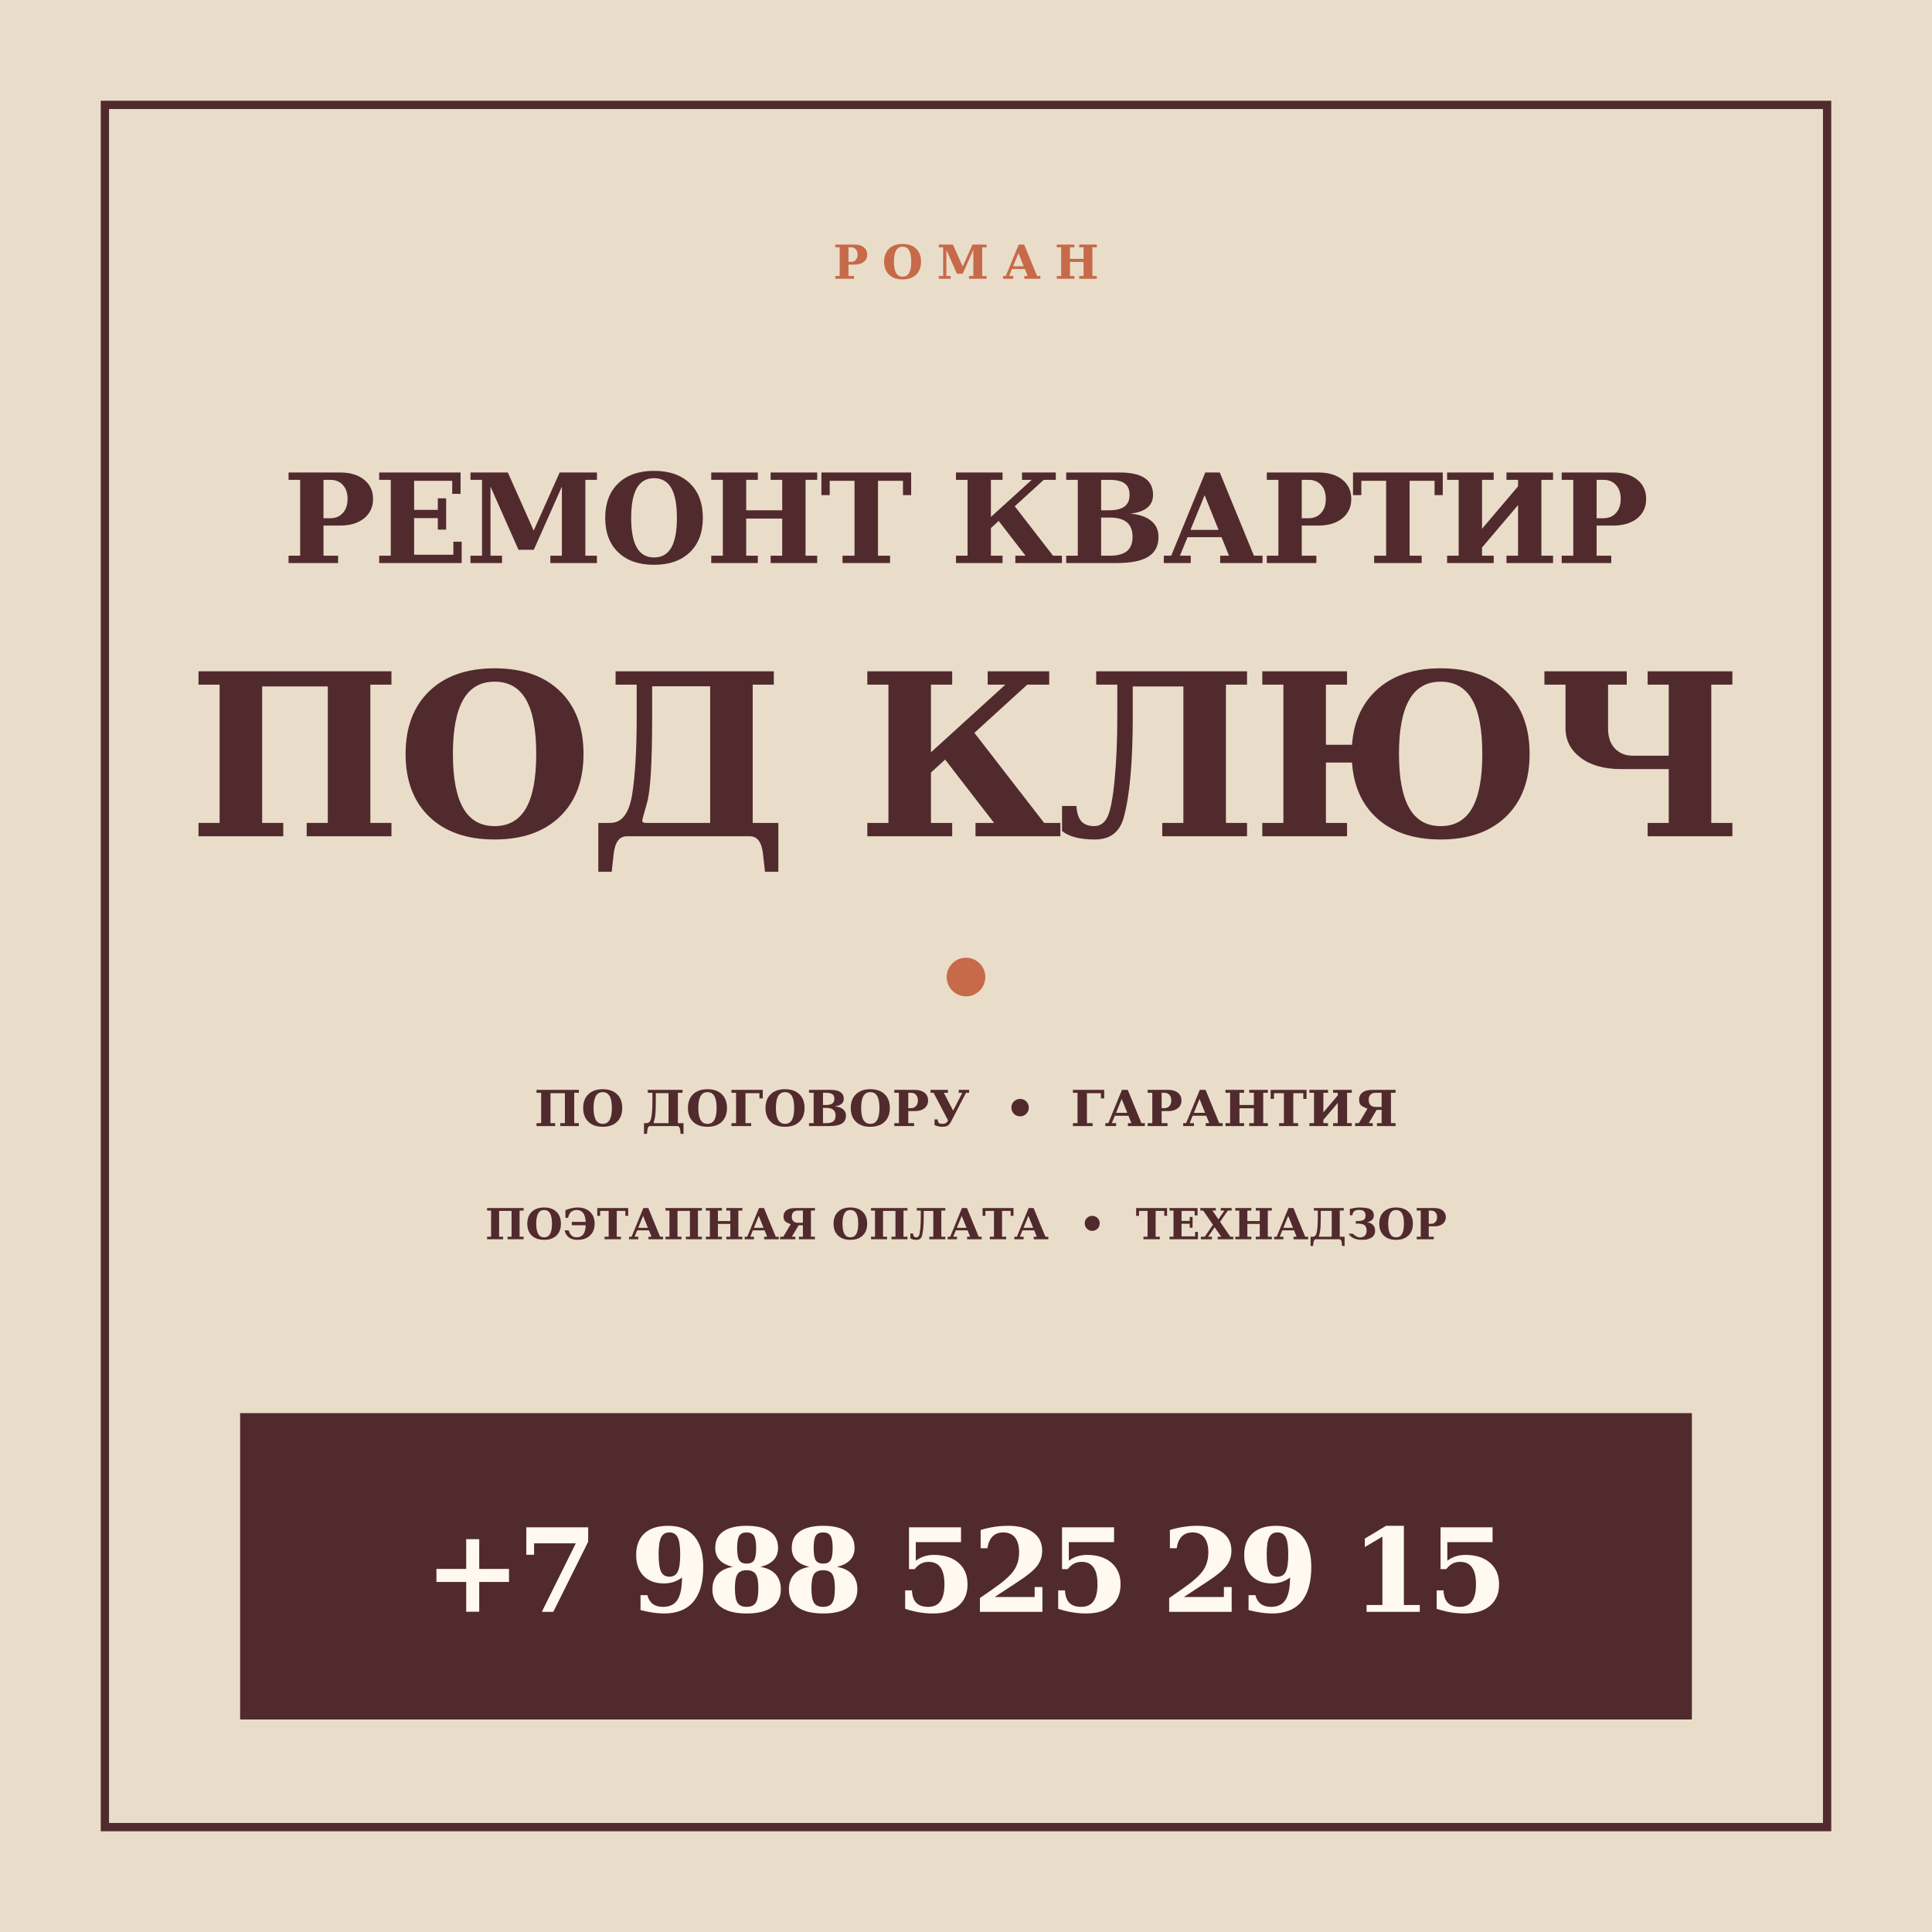
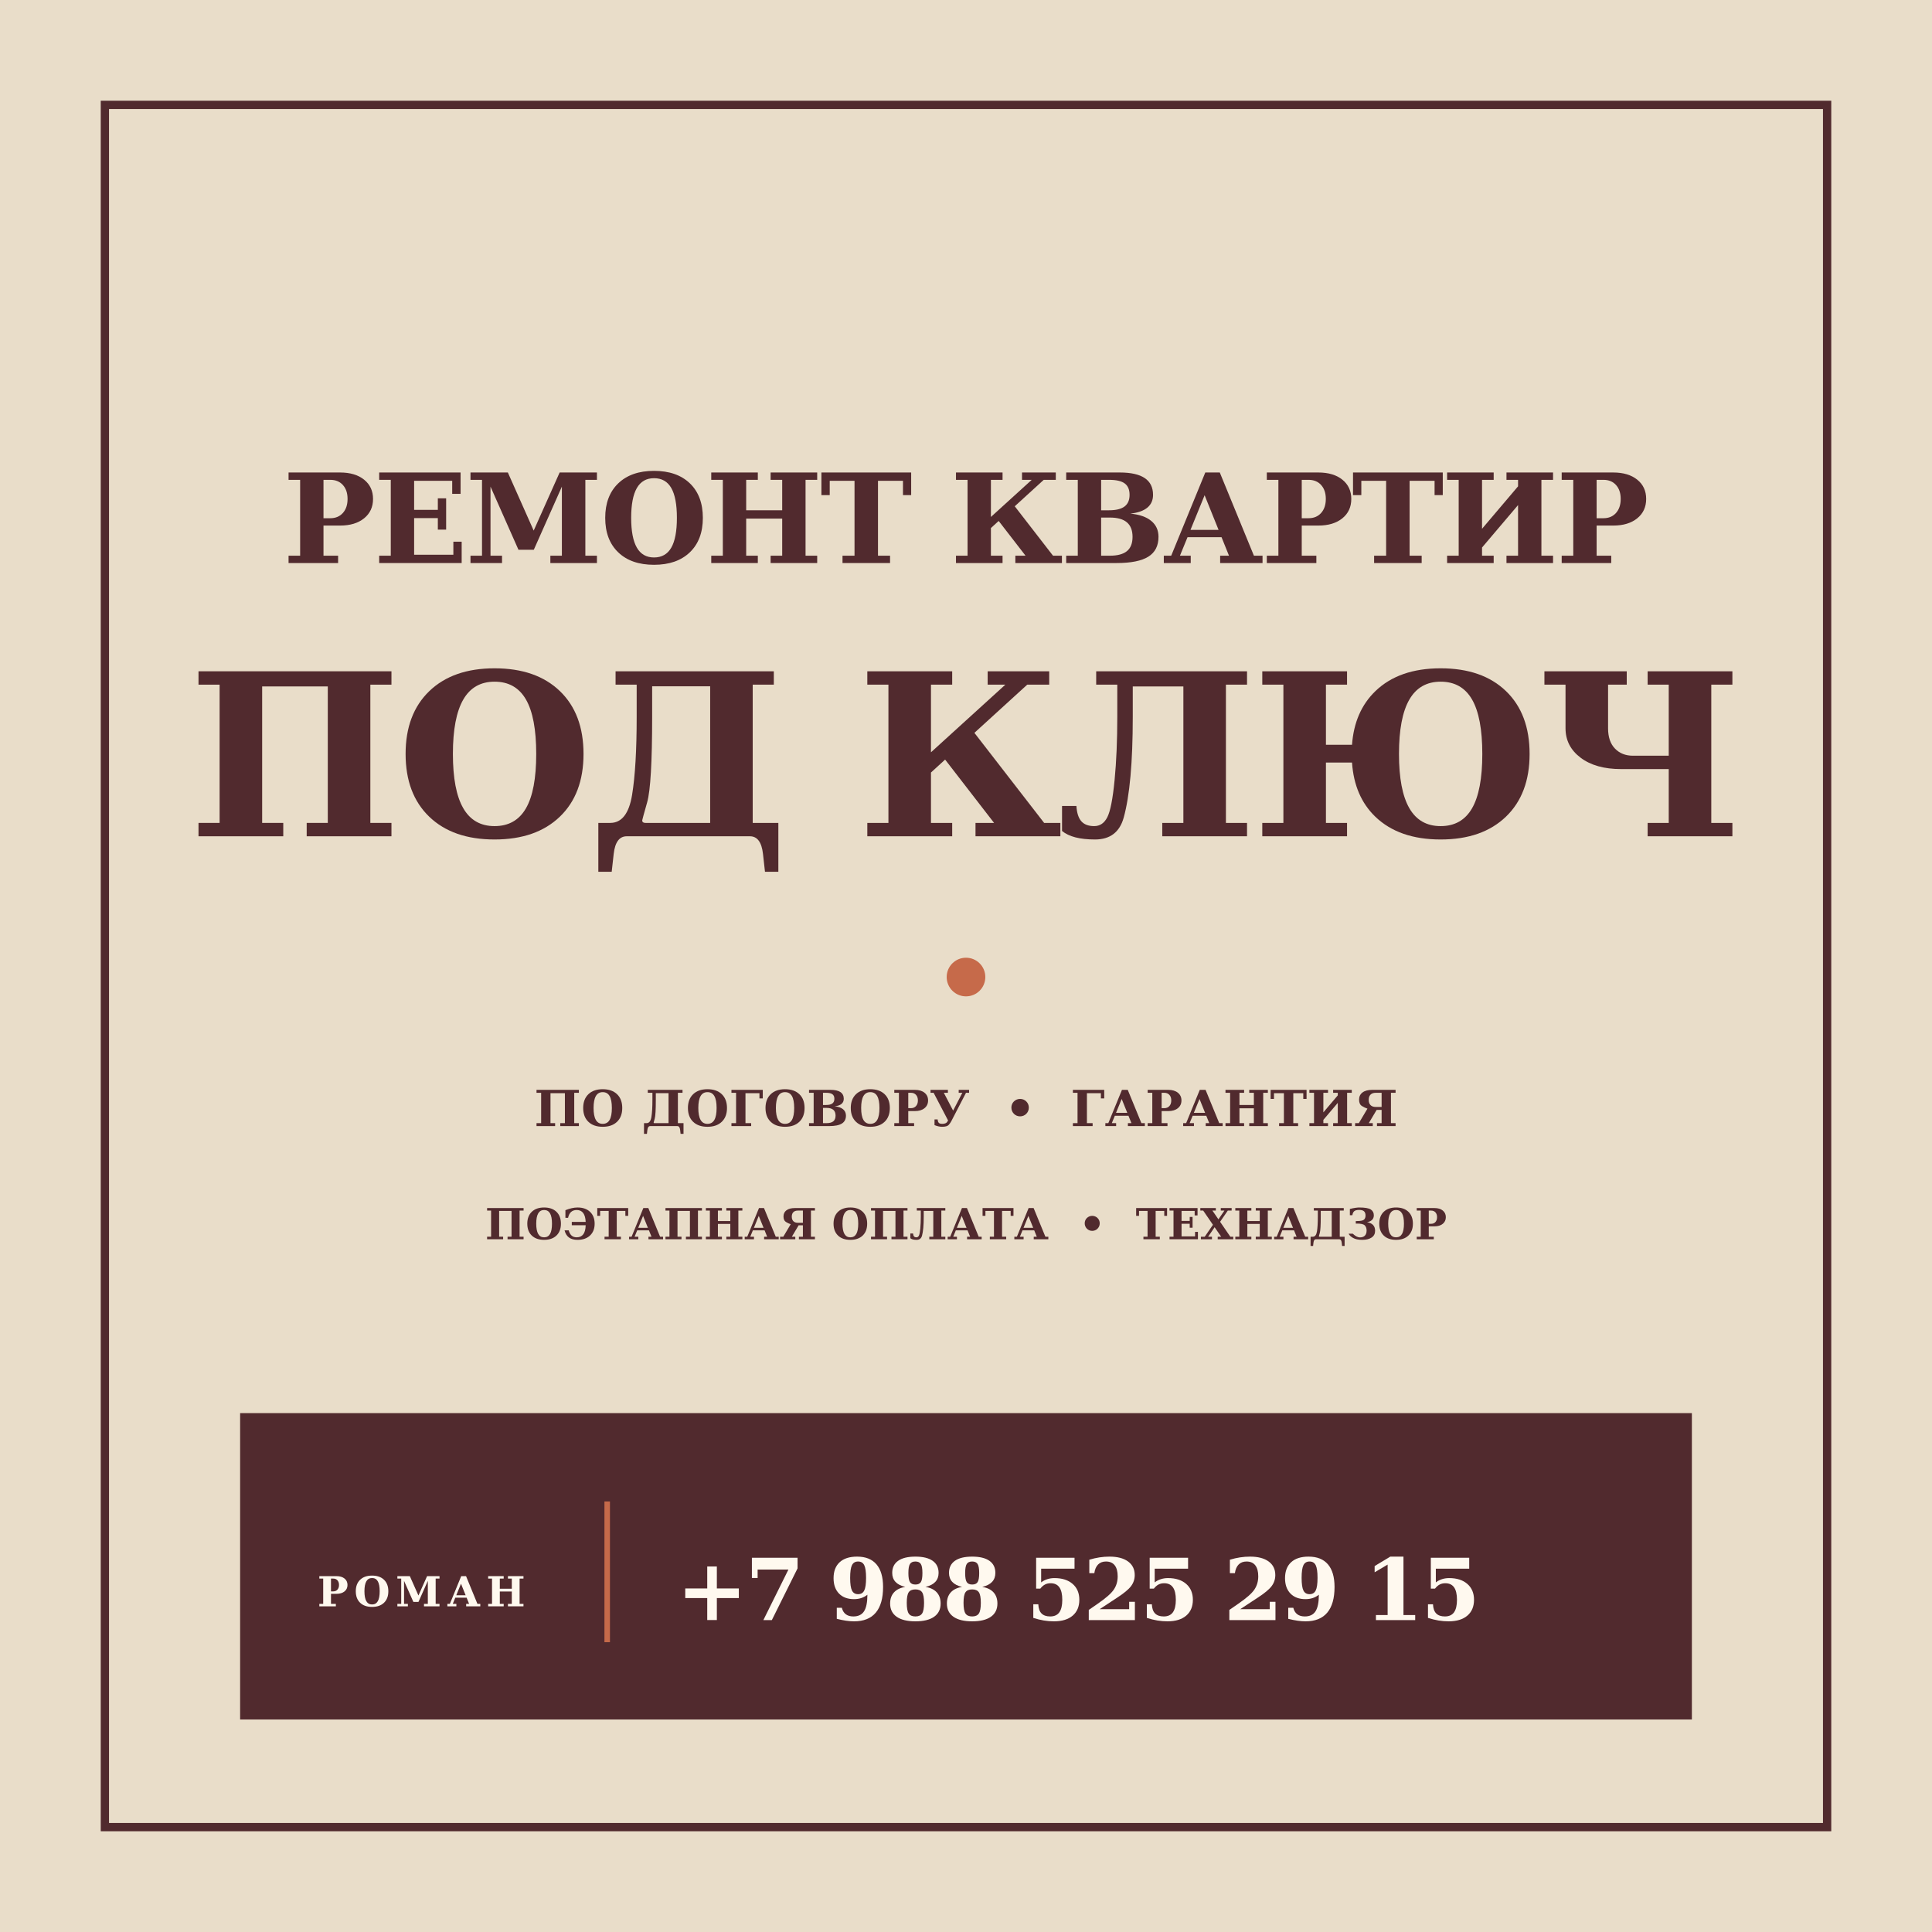
<svg xmlns="http://www.w3.org/2000/svg" width="700mm" height="700mm" viewBox="0 0 700 700">
  <rect width="700" height="700" fill="#E9DDC9" />
  <rect x="38" y="38" width="624" height="624" fill="none" stroke="#512A2E" stroke-width="3" />
-   <g fill="#C66A4A" transform="translate(301.8413 101) scale(0.00830078 -0.00830078)" aria-label="РОМАН">
-     <path d="M96 0V121H287V1372H96V1493H946Q1195 1493 1342.0 1374.5Q1489 1256 1489 1057Q1489 857 1341.5 737.5Q1194 618 946 618H672V121H913V0ZM672 739H784Q914 739 991.5 825.5Q1069 912 1069 1057Q1069 1201 992.0 1286.5Q915 1372 784 1372H672Z" transform="translate(0 0)" />
-     <path d="M891 92Q1082 92 1175.0 253.0Q1268 414 1268 745Q1268 1077 1175.0 1238.0Q1082 1399 891 1399Q701 1399 607.5 1236.5Q514 1074 514 745Q514 417 607.5 254.5Q701 92 891 92ZM891 -29Q514 -29 300.0 177.0Q86 383 86 745Q86 1107 300.5 1313.5Q515 1520 891 1520Q1268 1520 1482.0 1314.0Q1696 1108 1696 745Q1696 383 1481.5 177.0Q1267 -29 891 -29Z" transform="translate(2142.353 0)" />
-     <path d="M86 0V121H276V1372H86V1493H702L1128 535L1556 1493H2171V1372H1980V121H2171V0H1403V121H1593V1260L1130 219H877L416 1260V121H606V0Z" transform="translate(4528.706 0)" />
-     <path d="M20 0V121H142L704 1493H943L1506 121H1648V0H949V121H1095L972 426H411L286 121H464V0ZM460 547H923L693 1118Z" transform="translate(7398.059 0)" />
-     <path d="M96 0V121H287V1372H96V1493H864V1372H672V870H1266V1372H1075V1493H1843V1372H1651V121H1843V0H1075V121H1266V733H672V121H864V0Z" transform="translate(9668.412 0)" />
-   </g>
  <g fill="#512A2E" transform="translate(102.4412 204) scale(0.02197266 -0.02197266)" aria-label="РЕМОНТ КВАРТИР">
    <path d="M96 0V121H287V1372H96V1493H946Q1195 1493 1342.0 1374.5Q1489 1256 1489 1057Q1489 857 1341.5 737.5Q1194 618 946 618H672V121H913V0ZM672 739H784Q914 739 991.5 825.5Q1069 912 1069 1057Q1069 1201 992.0 1286.5Q915 1372 784 1372H672Z" transform="translate(0 0)" />
    <path d="M96 0V121H287V1372H96V1493H1438V1141H1300V1356H672V877H1063V1067H1200V551H1063V741H672V137H1319V352H1456V0Z" transform="translate(1494.489 0)" />
    <path d="M86 0V121H276V1372H86V1493H702L1128 535L1556 1493H2171V1372H1980V121H2171V0H1403V121H1593V1260L1130 219H877L416 1260V121H606V0Z" transform="translate(3009.978 0)" />
    <path d="M891 92Q1082 92 1175.0 253.0Q1268 414 1268 745Q1268 1077 1175.0 1238.0Q1082 1399 891 1399Q701 1399 607.5 1236.5Q514 1074 514 745Q514 417 607.5 254.5Q701 92 891 92ZM891 -29Q514 -29 300.0 177.0Q86 383 86 745Q86 1107 300.5 1313.5Q515 1520 891 1520Q1268 1520 1482.0 1314.0Q1696 1108 1696 745Q1696 383 1481.5 177.0Q1267 -29 891 -29Z" transform="translate(5231.467 0)" />
    <path d="M96 0V121H287V1372H96V1493H864V1372H672V870H1266V1372H1075V1493H1843V1372H1651V121H1843V0H1075V121H1266V733H672V121H864V0Z" transform="translate(6969.956 0)" />
    <path d="M371 0V121H569V1356H160V1120H23V1493H1503V1120H1368V1356H956V121H1155V0Z" transform="translate(8859.444 0)" />
    <path d="M96 1493H864V1372H672V760L1345 1372H1185V1493H1742V1372H1543L1065 936L1696 121H1843V0H1075V121H1243L800 694L672 577V121H864V0H96V121H287V1372H96Z" transform="translate(11005.422 0)" />
    <path d="M96 0V121H287V1372H96V1493H981Q1254 1493 1391.0 1401.0Q1528 1309 1528 1124Q1528 991 1433.5 913.0Q1339 835 1153 815Q1378 794 1498.0 695.0Q1618 596 1618 432Q1618 210 1450.5 105.0Q1283 0 926 0ZM672 870H803Q975 870 1058.0 932.5Q1141 995 1141 1124Q1141 1254 1060.5 1313.0Q980 1372 803 1372H672ZM672 121H815Q1006 121 1098.0 197.0Q1190 273 1190 432Q1190 592 1097.0 671.0Q1004 750 815 750H672Z" transform="translate(12822.911 0)" />
    <path d="M20 0V121H142L704 1493H943L1506 121H1648V0H949V121H1095L972 426H411L286 121H464V0ZM460 547H923L693 1118Z" transform="translate(14508.4 0)" />
    <path d="M96 0V121H287V1372H96V1493H946Q1195 1493 1342.0 1374.5Q1489 1256 1489 1057Q1489 857 1341.5 737.5Q1194 618 946 618H672V121H913V0ZM672 739H784Q914 739 991.5 825.5Q1069 912 1069 1057Q1069 1201 992.0 1286.5Q915 1372 784 1372H672Z" transform="translate(16130.889 0)" />
    <path d="M371 0V121H569V1356H160V1120H23V1493H1503V1120H1368V1356H956V121H1155V0Z" transform="translate(17625.378 0)" />
    <path d="M96 0V121H287V1372H96V1493H864V1372H672V565L1266 1265V1372H1075V1493H1843V1372H1651V121H1843V0H1075V121H1266V956L672 256V121H864V0Z" transform="translate(19103.867 0)" />
    <path d="M96 0V121H287V1372H96V1493H946Q1195 1493 1342.0 1374.5Q1489 1256 1489 1057Q1489 857 1341.5 737.5Q1194 618 946 618H672V121H913V0ZM672 739H784Q914 739 991.5 825.5Q1069 912 1069 1057Q1069 1201 992.0 1286.5Q915 1372 784 1372H672Z" transform="translate(20993.356 0)" />
  </g>
  <g fill="#512A2E" transform="translate(68.0781 303) scale(0.04003906 -0.04003906)" aria-label="ПОД КЛЮЧ">
    <path d="M1842 1493V1372H1651V121H1842V0H1075V121H1266V1356H672V121H863V0H96V121H287V1372H96V1493Z" transform="translate(0 0)" />
    <path d="M891 92Q1082 92 1175.0 253.0Q1268 414 1268 745Q1268 1077 1175.0 1238.0Q1082 1399 891 1399Q701 1399 607.5 1236.5Q514 1074 514 745Q514 417 607.5 254.5Q701 92 891 92ZM891 -29Q514 -29 300.0 177.0Q86 383 86 745Q86 1107 300.5 1313.5Q515 1520 891 1520Q1268 1520 1482.0 1314.0Q1696 1108 1696 745Q1696 383 1481.5 177.0Q1267 -29 891 -29Z" transform="translate(1884.049 0)" />
    <path d="M583 1357V1080Q583 467 538.0 308.0Q493 149 493 144Q493 121 522 121H1108V1357ZM443 1372H252V1493H1684V1372H1493V121H1725V-321H1604Q1604 -319 1586.0 -159.5Q1568 0 1468 0H353Q253 0 235.0 -159.5Q217 -319 217 -321H96V121H204Q360 121 401.5 375.0Q443 629 443 1080Z" transform="translate(3618.098 0)" />
    <path d="M96 1493H864V1372H672V760L1345 1372H1185V1493H1742V1372H1543L1065 936L1696 121H1843V0H1075V121H1243L800 694L672 577V121H864V0H96V121H287V1372H96Z" transform="translate(6052.195 0)" />
    <path d="M1143 121V1356H685V1080Q685 465 603 169Q548 -29 343 -29Q138 -29 45 48V274H175Q181 180 219.5 136.0Q258 92 336 92Q414 92 455.0 173.0Q496 254 520.5 508.0Q545 762 545 1080V1372H354V1493H1719V1372H1528V121H1719V0H952V121Z" transform="translate(7865.244 0)" />
    <path d="M672 121H863V0H96V121H287V1372H96V1493H863V1372H672V828H908Q930 1131 1120 1314Q1334 1520 1710 1520Q2087 1520 2301.0 1314.0Q2515 1108 2515 745Q2515 383 2300.5 177.0Q2086 -29 1710 -29Q1333 -29 1119 177Q929 360 908 667H672ZM1710 92Q1901 92 1994.0 253.0Q2087 414 2087 745Q2087 1077 1994.0 1238.0Q1901 1399 1710 1399Q1520 1399 1426.5 1236.5Q1333 1074 1333 745Q1333 417 1426.5 254.5Q1520 92 1710 92Z" transform="translate(9626.293 0)" />
    <path d="M1764 1493V1372H1573V121H1764V0H997V121H1188V608H757Q527 608 390.5 711.0Q254 814 254 977V1372H63V1493H808V1372H639V977Q639 858 701.5 793.5Q764 729 864 729H1188V1372H997V1493Z" transform="translate(12212.342 0)" />
  </g>
  <circle cx="350" cy="354" r="7" fill="#C66A4A" />
  <g fill="#512A2E" transform="translate(193.5459 408) scale(0.00878906 -0.00878906)" aria-label="ПО ДОГОВОРУ  •  ГАРАНТИЯ">
    <path d="M1842 1493V1372H1651V121H1842V0H1075V121H1266V1356H672V121H863V0H96V121H287V1372H96V1493Z" transform="translate(0 0)" />
    <path d="M891 92Q1082 92 1175.0 253.0Q1268 414 1268 745Q1268 1077 1175.0 1238.0Q1082 1399 891 1399Q701 1399 607.5 1236.5Q514 1074 514 745Q514 417 607.5 254.5Q701 92 891 92ZM891 -29Q514 -29 300.0 177.0Q86 383 86 745Q86 1107 300.5 1313.5Q515 1520 891 1520Q1268 1520 1482.0 1314.0Q1696 1108 1696 745Q1696 383 1481.5 177.0Q1267 -29 891 -29Z" transform="translate(1934 0)" />
    <path d="M583 1357V1080Q583 467 538.0 308.0Q493 149 493 144Q493 121 522 121H1108V1357ZM443 1372H252V1493H1684V1372H1493V121H1725V-321H1604Q1604 -319 1586.0 -159.5Q1568 0 1468 0H353Q253 0 235.0 -159.5Q217 -319 217 -321H96V121H204Q360 121 401.5 375.0Q443 629 443 1080Z" transform="translate(4431 0)" />
    <path d="M891 92Q1082 92 1175.0 253.0Q1268 414 1268 745Q1268 1077 1175.0 1238.0Q1082 1399 891 1399Q701 1399 607.5 1236.5Q514 1074 514 745Q514 417 607.5 254.5Q701 92 891 92ZM891 -29Q514 -29 300.0 177.0Q86 383 86 745Q86 1107 300.5 1313.5Q515 1520 891 1520Q1268 1520 1482.0 1314.0Q1696 1108 1696 745Q1696 383 1481.5 177.0Q1267 -29 891 -29Z" transform="translate(6252 0)" />
    <path d="M674 121H909V0H96V121H287V1372H96V1493H1387V1141H1250V1356H674Z" transform="translate(8036 0)" />
    <path d="M891 92Q1082 92 1175.0 253.0Q1268 414 1268 745Q1268 1077 1175.0 1238.0Q1082 1399 891 1399Q701 1399 607.5 1236.5Q514 1074 514 745Q514 417 607.5 254.5Q701 92 891 92ZM891 -29Q514 -29 300.0 177.0Q86 383 86 745Q86 1107 300.5 1313.5Q515 1520 891 1520Q1268 1520 1482.0 1314.0Q1696 1108 1696 745Q1696 383 1481.5 177.0Q1267 -29 891 -29Z" transform="translate(9450 0)" />
    <path d="M96 0V121H287V1372H96V1493H981Q1254 1493 1391.0 1401.0Q1528 1309 1528 1124Q1528 991 1433.5 913.0Q1339 835 1153 815Q1378 794 1498.0 695.0Q1618 596 1618 432Q1618 210 1450.5 105.0Q1283 0 926 0ZM672 870H803Q975 870 1058.0 932.5Q1141 995 1141 1124Q1141 1254 1060.5 1313.0Q980 1372 803 1372H672ZM672 121H815Q1006 121 1098.0 197.0Q1190 273 1190 432Q1190 592 1097.0 671.0Q1004 750 815 750H672Z" transform="translate(11234 0)" />
    <path d="M891 92Q1082 92 1175.0 253.0Q1268 414 1268 745Q1268 1077 1175.0 1238.0Q1082 1399 891 1399Q701 1399 607.5 1236.5Q514 1074 514 745Q514 417 607.5 254.5Q701 92 891 92ZM891 -29Q514 -29 300.0 177.0Q86 383 86 745Q86 1107 300.5 1313.5Q515 1520 891 1520Q1268 1520 1482.0 1314.0Q1696 1108 1696 745Q1696 383 1481.5 177.0Q1267 -29 891 -29Z" transform="translate(12965 0)" />
    <path d="M96 0V121H287V1372H96V1493H946Q1195 1493 1342.0 1374.5Q1489 1256 1489 1057Q1489 857 1341.5 737.5Q1194 618 946 618H672V121H913V0ZM672 739H784Q914 739 991.5 825.5Q1069 912 1069 1057Q1069 1201 992.0 1286.5Q915 1372 784 1372H672Z" transform="translate(14749 0)" />
    <path d="M522 -29Q388 -29 214 39V274H344Q350 180 388.5 136.0Q427 92 533 92Q698 92 749 190L772 234L177 1372H50V1493H766V1372H598L981 638L1361 1372H1211V1493H1639V1372H1512L900 190Q870 132 802.0 51.5Q734 -29 522 -29Z" transform="translate(16289 0)" />
    <path d="M295 762Q295 836 321.5 901.0Q348 966 399 1016Q452 1067 517.0 1093.5Q582 1120 655 1120Q728 1120 793.5 1093.0Q859 1066 909 1016Q961 964 987.5 899.5Q1014 835 1014 762Q1014 688 987.0 622.5Q960 557 909 506Q858 455 792.5 428.0Q727 401 653 401Q580 401 515.0 428.0Q450 455 399 506Q349 557 322.0 622.5Q295 688 295 762Z" transform="translate(19377 0)" />
    <path d="M674 121H909V0H96V121H287V1372H96V1493H1387V1141H1250V1356H674Z" transform="translate(22112 0)" />
    <path d="M20 0V121H142L704 1493H943L1506 121H1648V0H949V121H1095L972 426H411L286 121H464V0ZM460 547H923L693 1118Z" transform="translate(23526 0)" />
    <path d="M96 0V121H287V1372H96V1493H946Q1195 1493 1342.0 1374.5Q1489 1256 1489 1057Q1489 857 1341.5 737.5Q1194 618 946 618H672V121H913V0ZM672 739H784Q914 739 991.5 825.5Q1069 912 1069 1057Q1069 1201 992.0 1286.5Q915 1372 784 1372H672Z" transform="translate(25194 0)" />
    <path d="M20 0V121H142L704 1493H943L1506 121H1648V0H949V121H1095L972 426H411L286 121H464V0ZM460 547H923L693 1118Z" transform="translate(26734 0)" />
    <path d="M96 0V121H287V1372H96V1493H864V1372H672V870H1266V1372H1075V1493H1843V1372H1651V121H1843V0H1075V121H1266V733H672V121H864V0Z" transform="translate(28402 0)" />
    <path d="M371 0V121H569V1356H160V1120H23V1493H1503V1120H1368V1356H956V121H1155V0Z" transform="translate(30337 0)" />
    <path d="M96 0V121H287V1372H96V1493H864V1372H672V565L1266 1265V1372H1075V1493H1843V1372H1651V121H1843V0H1075V121H1266V956L672 256V121H864V0Z" transform="translate(31861 0)" />
    <path d="M1138 788V1372H897Q757 1372 681.5 1297.0Q606 1222 606 1081Q606 940 681.5 864.0Q757 788 897 788ZM554 719Q446 754 327.5 826.5Q209 899 209 1089Q209 1279 350.5 1386.0Q492 1493 752 1493H1714V1372H1523V121H1714V0H947V121H1138V668H934L609 121H774V0H46V121H199Z" transform="translate(33796 0)" />
  </g>
  <g fill="#512A2E" transform="translate(175.7612 449) scale(0.00756836 -0.00756836)" aria-label="ПОЭТАПНАЯ ОПЛАТА  •  ТЕХНАДЗОР">
    <path d="M1842 1493V1372H1651V121H1842V0H1075V121H1266V1356H672V121H863V0H96V121H287V1372H96V1493Z" transform="translate(0 0)" />
    <path d="M891 92Q1082 92 1175.0 253.0Q1268 414 1268 745Q1268 1077 1175.0 1238.0Q1082 1399 891 1399Q701 1399 607.5 1236.5Q514 1074 514 745Q514 417 607.5 254.5Q701 92 891 92ZM891 -29Q514 -29 300.0 177.0Q86 383 86 745Q86 1107 300.5 1313.5Q515 1520 891 1520Q1268 1520 1482.0 1314.0Q1696 1108 1696 745Q1696 383 1481.5 177.0Q1267 -29 891 -29Z" transform="translate(1934 0)" />
    <path d="M86 426H285Q371 92 666 92Q1082 92 1097 669H432V830H1097Q1072 1399 668 1399Q332 1399 254 1024H127V1391Q448 1520 709 1520Q1086 1520 1306 1312Q1526 1102 1526.0 744.5Q1526 387 1306 180Q1088 -29 709 -29Q450 -29 297.0 83.5Q144 196 86 426Z" transform="translate(3718 0)" />
    <path d="M371 0V121H569V1356H160V1120H23V1493H1503V1120H1368V1356H956V121H1155V0Z" transform="translate(5347 0)" />
    <path d="M20 0V121H142L704 1493H943L1506 121H1648V0H949V121H1095L972 426H411L286 121H464V0ZM460 547H923L693 1118Z" transform="translate(6871 0)" />
    <path d="M1842 1493V1372H1651V121H1842V0H1075V121H1266V1356H672V121H863V0H96V121H287V1372H96V1493Z" transform="translate(8539 0)" />
    <path d="M96 0V121H287V1372H96V1493H864V1372H672V870H1266V1372H1075V1493H1843V1372H1651V121H1843V0H1075V121H1266V733H672V121H864V0Z" transform="translate(10473 0)" />
    <path d="M20 0V121H142L704 1493H943L1506 121H1648V0H949V121H1095L972 426H411L286 121H464V0ZM460 547H923L693 1118Z" transform="translate(12408 0)" />
    <path d="M1138 788V1372H897Q757 1372 681.5 1297.0Q606 1222 606 1081Q606 940 681.5 864.0Q757 788 897 788ZM554 719Q446 754 327.5 826.5Q209 899 209 1089Q209 1279 350.5 1386.0Q492 1493 752 1493H1714V1372H1523V121H1714V0H947V121H1138V668H934L609 121H774V0H46V121H199Z" transform="translate(14076 0)" />
    <path d="M891 92Q1082 92 1175.0 253.0Q1268 414 1268 745Q1268 1077 1175.0 1238.0Q1082 1399 891 1399Q701 1399 607.5 1236.5Q514 1074 514 745Q514 417 607.5 254.5Q701 92 891 92ZM891 -29Q514 -29 300.0 177.0Q86 383 86 745Q86 1107 300.5 1313.5Q515 1520 891 1520Q1268 1520 1482.0 1314.0Q1696 1108 1696 745Q1696 383 1481.5 177.0Q1267 -29 891 -29Z" transform="translate(16595 0)" />
    <path d="M1842 1493V1372H1651V121H1842V0H1075V121H1266V1356H672V121H863V0H96V121H287V1372H96V1493Z" transform="translate(18379 0)" />
    <path d="M1143 121V1356H685V1080Q685 465 603 169Q548 -29 343 -29Q138 -29 45 48V274H175Q181 180 219.5 136.0Q258 92 336 92Q414 92 455.0 173.0Q496 254 520.5 508.0Q545 762 545 1080V1372H354V1493H1719V1372H1528V121H1719V0H952V121Z" transform="translate(20313 0)" />
    <path d="M20 0V121H142L704 1493H943L1506 121H1648V0H949V121H1095L972 426H411L286 121H464V0ZM460 547H923L693 1118Z" transform="translate(22124 0)" />
    <path d="M371 0V121H569V1356H160V1120H23V1493H1503V1120H1368V1356H956V121H1155V0Z" transform="translate(23792 0)" />
    <path d="M20 0V121H142L704 1493H943L1506 121H1648V0H949V121H1095L972 426H411L286 121H464V0ZM460 547H923L693 1118Z" transform="translate(25316 0)" />
    <path d="M295 762Q295 836 321.5 901.0Q348 966 399 1016Q452 1067 517.0 1093.5Q582 1120 655 1120Q728 1120 793.5 1093.0Q859 1066 909 1016Q961 964 987.5 899.5Q1014 835 1014 762Q1014 688 987.0 622.5Q960 557 909 506Q858 455 792.5 428.0Q727 401 653 401Q580 401 515.0 428.0Q450 455 399 506Q349 557 322.0 622.5Q295 688 295 762Z" transform="translate(28410 0)" />
    <path d="M371 0V121H569V1356H160V1120H23V1493H1503V1120H1368V1356H956V121H1155V0Z" transform="translate(31145 0)" />
    <path d="M96 0V121H287V1372H96V1493H1438V1141H1300V1356H672V877H1063V1067H1200V551H1063V741H672V137H1319V352H1456V0Z" transform="translate(32669 0)" />
    <path d="M694 575 383 121H567V0H37V121H221L614 692L147 1372H10V1493H752V1372H588L877 952L1163 1372H989V1493H1509V1372H1325L956 836L1446 121H1587V0H842V121H1008Z" transform="translate(34230 0)" />
    <path d="M96 0V121H287V1372H96V1493H864V1372H672V870H1266V1372H1075V1493H1843V1372H1651V121H1843V0H1075V121H1266V733H672V121H864V0Z" transform="translate(35819 0)" />
    <path d="M20 0V121H142L704 1493H943L1506 121H1648V0H949V121H1095L972 426H411L286 121H464V0ZM460 547H923L693 1118Z" transform="translate(37754 0)" />
    <path d="M583 1357V1080Q583 467 538.0 308.0Q493 149 493 144Q493 121 522 121H1108V1357ZM443 1372H252V1493H1684V1372H1493V121H1725V-321H1604Q1604 -319 1586.0 -159.5Q1568 0 1468 0H353Q253 0 235.0 -159.5Q217 -319 217 -321H96V121H204Q360 121 401.5 375.0Q443 629 443 1080Z" transform="translate(39422 0)" />
    <path d="M156 1450Q288 1485 412.0 1502.5Q536 1520 594 1520Q1014 1520 1158.5 1423.5Q1303 1327 1303 1147Q1303 1012 1220.0 928.0Q1137 844 977 815Q1364 753 1364 403Q1364 194 1198.5 82.5Q1033 -29 749 -29Q465 -29 303.5 65.5Q142 160 96 265H295Q483 88 637 88Q791 88 874.0 172.5Q957 257 957 416Q957 574 870.5 662.0Q784 750 505 750H439V870H491Q758 870 832.0 938.0Q906 1006 906 1137Q906 1268 836.5 1335.5Q767 1403 598 1403Q429 1403 360.0 1338.5Q291 1274 277 1151H156Z" transform="translate(41243 0)" />
    <path d="M891 92Q1082 92 1175.0 253.0Q1268 414 1268 745Q1268 1077 1175.0 1238.0Q1082 1399 891 1399Q701 1399 607.5 1236.5Q514 1074 514 745Q514 417 607.5 254.5Q701 92 891 92ZM891 -29Q514 -29 300.0 177.0Q86 383 86 745Q86 1107 300.5 1313.5Q515 1520 891 1520Q1268 1520 1482.0 1314.0Q1696 1108 1696 745Q1696 383 1481.5 177.0Q1267 -29 891 -29Z" transform="translate(42720 0)" />
    <path d="M96 0V121H287V1372H96V1493H946Q1195 1493 1342.0 1374.5Q1489 1256 1489 1057Q1489 857 1341.5 737.5Q1194 618 946 618H672V121H913V0ZM672 739H784Q914 739 991.5 825.5Q1069 912 1069 1057Q1069 1201 992.0 1286.5Q915 1372 784 1372H672Z" transform="translate(44504 0)" />
  </g>
  <rect x="87" y="512" width="526" height="111" fill="#512A2E" />
-   <g fill="#FFF9EF" transform="translate(153.6802 584) scale(0.02050781 -0.02050781)" aria-label="+7 988 525 29 15">
+   <g fill="#FFF9EF" transform="translate(115 582) scale(0.00732422 -0.00732422)" aria-label="РОМАН">
+     <path d="M96 0V121H287V1372H96V1493H946Q1195 1493 1342.0 1374.5Q1489 1256 1489 1057Q1489 857 1341.5 737.5Q1194 618 946 618H672V121H913V0ZM672 739H784Q914 739 991.5 825.5Q1069 912 1069 1057Q1069 1201 992.0 1286.5Q915 1372 784 1372H672Z" transform="translate(0 0)" />
+     <path d="M891 92Q1082 92 1175.0 253.0Q1268 414 1268 745Q1268 1077 1175.0 1238.0Q1082 1399 891 1399Q701 1399 607.5 1236.5Q514 1074 514 745Q514 417 607.5 254.5Q701 92 891 92ZM891 -29Q514 -29 300.0 177.0Q86 383 86 745Q86 1107 300.5 1313.5Q515 1520 891 1520Q1268 1520 1482.0 1314.0Q1696 1108 1696 745Q1696 383 1481.5 177.0Q1267 -29 891 -29Z" transform="translate(1813.067 0)" />
+     <path d="M86 0V121H276V1372H86V1493H702L1128 535L1556 1493H2171V1372H1980V121H2171V0H1403V121H1593V1260L1130 219H877L416 1260V121H606V0Z" transform="translate(3870.133 0)" />
+     <path d="M20 0V121H142L704 1493H943L1506 121H1648V0H949V121H1095L972 426H411L286 121H464V0ZM460 547H923L693 1118Z" transform="translate(6410.2 0)" />
+     <path d="M96 0V121H287V1372H96V1493H864V1372H672V870H1266V1372H1075V1493H1843V1372H1651V121H1843V0H1075V121H1266V733H672V121H864V0Z" transform="translate(8351.267 0)" />
+   </g>
+   <rect x="219" y="544" width="2" height="51" fill="#C66A4A" />
+   <g fill="#FFF9EF" transform="translate(245 587) scale(0.01513672 -0.01513672)" aria-label="+7 988 525 29 15">
    <path d="M973 1284V758H1499V528H973V2H743V528H217V758H743V1284Z" transform="translate(0 0)" />
-     <path d="M1255 1239 639 0H436L1036 1210H299V1008H162V1493H1255Z" transform="translate(1642.857 0)" />
-     <path d="M698 1403Q595 1403 551.5 1315.5Q508 1228 508 1012Q508 796 551.5 708.5Q595 621 698 621Q801 621 845.0 708.5Q889 796 889 1012Q889 1228 845.0 1315.5Q801 1403 698 1403ZM921 608Q855 555 774.5 528.5Q694 502 600 502Q372 502 241.5 635.5Q111 769 111 1004Q111 1252 257.0 1386.0Q403 1520 674 1520Q980 1520 1138.0 1335.0Q1296 1150 1296 793Q1296 386 1121.0 178.5Q946 -29 602 -29Q512 -29 409.0 -14.0Q306 1 188 31V295H309Q334 193 403.5 140.5Q473 88 584 88Q760 88 840.0 210.5Q920 333 921 608Z" transform="translate(3634.571 0)" />
-     <path d="M952 795Q1130 766 1222.5 664.0Q1315 562 1315 397Q1315 191 1159.5 81.0Q1004 -29 711 -29Q418 -29 262.0 81.0Q106 191 106 397Q106 562 199.0 664.0Q292 766 469 795Q312 831 234.0 915.5Q156 1000 156 1130Q156 1320 298.0 1420.0Q440 1520 711 1520Q981 1520 1123.5 1420.0Q1266 1320 1266 1130Q1266 1000 1187.5 915.5Q1109 831 952 795ZM879 1126Q879 1284 841.0 1343.5Q803 1403 711 1403Q618 1403 580.5 1343.5Q543 1284 543 1126Q543 969 580.5 910.5Q618 852 711 852Q804 852 841.5 910.5Q879 969 879 1126ZM918 414Q918 597 871.5 666.0Q825 735 711 735Q596 735 550.0 666.0Q504 597 504 414Q504 229 550.5 158.5Q597 88 711 88Q824 88 871.0 158.5Q918 229 918 414Z" transform="translate(4986.429 0)" />
-     <path d="M952 795Q1130 766 1222.5 664.0Q1315 562 1315 397Q1315 191 1159.5 81.0Q1004 -29 711 -29Q418 -29 262.0 81.0Q106 191 106 397Q106 562 199.0 664.0Q292 766 469 795Q312 831 234.0 915.5Q156 1000 156 1130Q156 1320 298.0 1420.0Q440 1520 711 1520Q981 1520 1123.5 1420.0Q1266 1320 1266 1130Q1266 1000 1187.5 915.5Q1109 831 952 795ZM879 1126Q879 1284 841.0 1343.5Q803 1403 711 1403Q618 1403 580.5 1343.5Q543 1284 543 1126Q543 969 580.5 910.5Q618 852 711 852Q804 852 841.5 910.5Q879 969 879 1126ZM918 414Q918 597 871.5 666.0Q825 735 711 735Q596 735 550.0 666.0Q504 597 504 414Q504 229 550.5 158.5Q597 88 711 88Q824 88 871.0 158.5Q918 229 918 414Z" transform="translate(6338.286 0)" />
-     <path d="M1155 1493V1231H356V903Q422 954 503.0 980.0Q584 1006 674 1006Q950 1006 1110.0 866.5Q1270 727 1270 487Q1270 243 1110.0 107.0Q950 -29 662 -29Q540 -29 419.5 -9.0Q299 11 168 53V379H288Q294 232 364.5 160.0Q435 88 573 88Q720 88 791.0 186.5Q862 285 862 487Q862 686 792.5 784.5Q723 883 582 883Q506 883 446.5 851.5Q387 820 336 754H236V1493Z" transform="translate(8330 0)" />
-     <path d="M270 1124H150V1446Q272 1483 391.5 1501.5Q511 1520 633 1520Q918 1520 1077.5 1403.5Q1237 1287 1237 1079Q1237 931 1149.0 813.5Q1061 696 813 535L397 262H1104V438H1241V0H137V244L358 397Q641 592 735.0 729.0Q829 866 829 1049Q829 1222 757.5 1312.5Q686 1403 549 1403Q431 1403 360.0 1331.5Q289 1260 270 1124Z" transform="translate(9681.857 0)" />
-     <path d="M1155 1493V1231H356V903Q422 954 503.0 980.0Q584 1006 674 1006Q950 1006 1110.0 866.5Q1270 727 1270 487Q1270 243 1110.0 107.0Q950 -29 662 -29Q540 -29 419.5 -9.0Q299 11 168 53V379H288Q294 232 364.5 160.0Q435 88 573 88Q720 88 791.0 186.5Q862 285 862 487Q862 686 792.5 784.5Q723 883 582 883Q506 883 446.5 851.5Q387 820 336 754H236V1493Z" transform="translate(11033.714 0)" />
-     <path d="M270 1124H150V1446Q272 1483 391.5 1501.5Q511 1520 633 1520Q918 1520 1077.5 1403.5Q1237 1287 1237 1079Q1237 931 1149.0 813.5Q1061 696 813 535L397 262H1104V438H1241V0H137V244L358 397Q641 592 735.0 729.0Q829 866 829 1049Q829 1222 757.5 1312.5Q686 1403 549 1403Q431 1403 360.0 1331.5Q289 1260 270 1124Z" transform="translate(13025.429 0)" />
-     <path d="M698 1403Q595 1403 551.5 1315.5Q508 1228 508 1012Q508 796 551.5 708.5Q595 621 698 621Q801 621 845.0 708.5Q889 796 889 1012Q889 1228 845.0 1315.5Q801 1403 698 1403ZM921 608Q855 555 774.5 528.5Q694 502 600 502Q372 502 241.5 635.5Q111 769 111 1004Q111 1252 257.0 1386.0Q403 1520 674 1520Q980 1520 1138.0 1335.0Q1296 1150 1296 793Q1296 386 1121.0 178.5Q946 -29 602 -29Q512 -29 409.0 -14.0Q306 1 188 31V295H309Q334 193 403.5 140.5Q473 88 584 88Q760 88 840.0 210.5Q920 333 921 608Z" transform="translate(14377.286 0)" />
-     <path d="M281 0V121H561V1329L250 1145V1294L625 1520H940V121H1221V0Z" transform="translate(16369 0)" />
-     <path d="M1155 1493V1231H356V903Q422 954 503.0 980.0Q584 1006 674 1006Q950 1006 1110.0 866.5Q1270 727 1270 487Q1270 243 1110.0 107.0Q950 -29 662 -29Q540 -29 419.5 -9.0Q299 11 168 53V379H288Q294 232 364.5 160.0Q435 88 573 88Q720 88 791.0 186.5Q862 285 862 487Q862 686 792.5 784.5Q723 883 582 883Q506 883 446.5 851.5Q387 820 336 754H236V1493Z" transform="translate(17720.857 0)" />
+     <path d="M1255 1239 639 0H436L1036 1210H299V1008H162V1493H1255Z" transform="translate(1649.936 0)" />
+     <path d="M698 1403Q595 1403 551.5 1315.5Q508 1228 508 1012Q508 796 551.5 708.5Q595 621 698 621Q801 621 845.0 708.5Q889 796 889 1012Q889 1228 845.0 1315.5Q801 1403 698 1403ZM921 608Q855 555 774.5 528.5Q694 502 600 502Q372 502 241.5 635.5Q111 769 111 1004Q111 1252 257.0 1386.0Q403 1520 674 1520Q980 1520 1138.0 1335.0Q1296 1150 1296 793Q1296 386 1121.0 178.5Q946 -29 602 -29Q512 -29 409.0 -14.0Q306 1 188 31V295H309Q334 193 403.5 140.5Q473 88 584 88Q760 88 840.0 210.5Q920 333 921 608Z" transform="translate(3655.807 0)" />
+     <path d="M952 795Q1130 766 1222.5 664.0Q1315 562 1315 397Q1315 191 1159.5 81.0Q1004 -29 711 -29Q418 -29 262.0 81.0Q106 191 106 397Q106 562 199.0 664.0Q292 766 469 795Q312 831 234.0 915.5Q156 1000 156 1130Q156 1320 298.0 1420.0Q440 1520 711 1520Q981 1520 1123.5 1420.0Q1266 1320 1266 1130Q1266 1000 1187.5 915.5Q1109 831 952 795ZM879 1126Q879 1284 841.0 1343.5Q803 1403 711 1403Q618 1403 580.5 1343.5Q543 1284 543 1126Q543 969 580.5 910.5Q618 852 711 852Q804 852 841.5 910.5Q879 969 879 1126ZM918 414Q918 597 871.5 666.0Q825 735 711 735Q596 735 550.0 666.0Q504 597 504 414Q504 229 550.5 158.5Q597 88 711 88Q824 88 871.0 158.5Q918 229 918 414Z" transform="translate(5014.742 0)" />
+     <path d="M952 795Q1130 766 1222.5 664.0Q1315 562 1315 397Q1315 191 1159.5 81.0Q1004 -29 711 -29Q418 -29 262.0 81.0Q106 191 106 397Q106 562 199.0 664.0Q292 766 469 795Q312 831 234.0 915.5Q156 1000 156 1130Q156 1320 298.0 1420.0Q440 1520 711 1520Q981 1520 1123.5 1420.0Q1266 1320 1266 1130Q1266 1000 1187.5 915.5Q1109 831 952 795ZM879 1126Q879 1284 841.0 1343.5Q803 1403 711 1403Q618 1403 580.5 1343.5Q543 1284 543 1126Q543 969 580.5 910.5Q618 852 711 852Q804 852 841.5 910.5Q879 969 879 1126ZM918 414Q918 597 871.5 666.0Q825 735 711 735Q596 735 550.0 666.0Q504 597 504 414Q504 229 550.5 158.5Q597 88 711 88Q824 88 871.0 158.5Q918 229 918 414Z" transform="translate(6373.677 0)" />
+     <path d="M1155 1493V1231H356V903Q422 954 503.0 980.0Q584 1006 674 1006Q950 1006 1110.0 866.5Q1270 727 1270 487Q1270 243 1110.0 107.0Q950 -29 662 -29Q540 -29 419.5 -9.0Q299 11 168 53V379H288Q294 232 364.5 160.0Q435 88 573 88Q720 88 791.0 186.5Q862 285 862 487Q862 686 792.5 784.5Q723 883 582 883Q506 883 446.5 851.5Q387 820 336 754H236V1493Z" transform="translate(8379.548 0)" />
+     <path d="M270 1124H150V1446Q272 1483 391.5 1501.5Q511 1520 633 1520Q918 1520 1077.5 1403.5Q1237 1287 1237 1079Q1237 931 1149.0 813.5Q1061 696 813 535L397 262H1104V438H1241V0H137V244L358 397Q641 592 735.0 729.0Q829 866 829 1049Q829 1222 757.5 1312.5Q686 1403 549 1403Q431 1403 360.0 1331.5Q289 1260 270 1124Z" transform="translate(9738.484 0)" />
+     <path d="M1155 1493V1231H356V903Q422 954 503.0 980.0Q584 1006 674 1006Q950 1006 1110.0 866.5Q1270 727 1270 487Q1270 243 1110.0 107.0Q950 -29 662 -29Q540 -29 419.5 -9.0Q299 11 168 53V379H288Q294 232 364.5 160.0Q435 88 573 88Q720 88 791.0 186.5Q862 285 862 487Q862 686 792.5 784.5Q723 883 582 883Q506 883 446.5 851.5Q387 820 336 754H236V1493Z" transform="translate(11097.419 0)" />
+     <path d="M270 1124H150V1446Q272 1483 391.5 1501.5Q511 1520 633 1520Q918 1520 1077.5 1403.5Q1237 1287 1237 1079Q1237 931 1149.0 813.5Q1061 696 813 535L397 262H1104V438H1241V0H137V244L358 397Q641 592 735.0 729.0Q829 866 829 1049Q829 1222 757.5 1312.5Q686 1403 549 1403Q431 1403 360.0 1331.5Q289 1260 270 1124Z" transform="translate(13103.29 0)" />
+     <path d="M698 1403Q595 1403 551.5 1315.5Q508 1228 508 1012Q508 796 551.5 708.5Q595 621 698 621Q801 621 845.0 708.5Q889 796 889 1012Q889 1228 845.0 1315.5Q801 1403 698 1403ZM921 608Q855 555 774.5 528.5Q694 502 600 502Q372 502 241.5 635.5Q111 769 111 1004Q111 1252 257.0 1386.0Q403 1520 674 1520Q980 1520 1138.0 1335.0Q1296 1150 1296 793Q1296 386 1121.0 178.5Q946 -29 602 -29Q512 -29 409.0 -14.0Q306 1 188 31V295H309Q334 193 403.5 140.5Q473 88 584 88Q760 88 840.0 210.5Q920 333 921 608Z" transform="translate(14462.226 0)" />
+     <path d="M281 0V121H561V1329L250 1145V1294L625 1520H940V121H1221V0Z" transform="translate(16468.097 0)" />
+     <path d="M1155 1493V1231H356V903Q422 954 503.0 980.0Q584 1006 674 1006Q950 1006 1110.0 866.5Q1270 727 1270 487Q1270 243 1110.0 107.0Q950 -29 662 -29Q540 -29 419.5 -9.0Q299 11 168 53V379H288Q294 232 364.5 160.0Q435 88 573 88Q720 88 791.0 186.5Q862 285 862 487Q862 686 792.5 784.5Q723 883 582 883Q506 883 446.5 851.5Q387 820 336 754H236V1493Z" transform="translate(17827.032 0)" />
  </g>
</svg>
